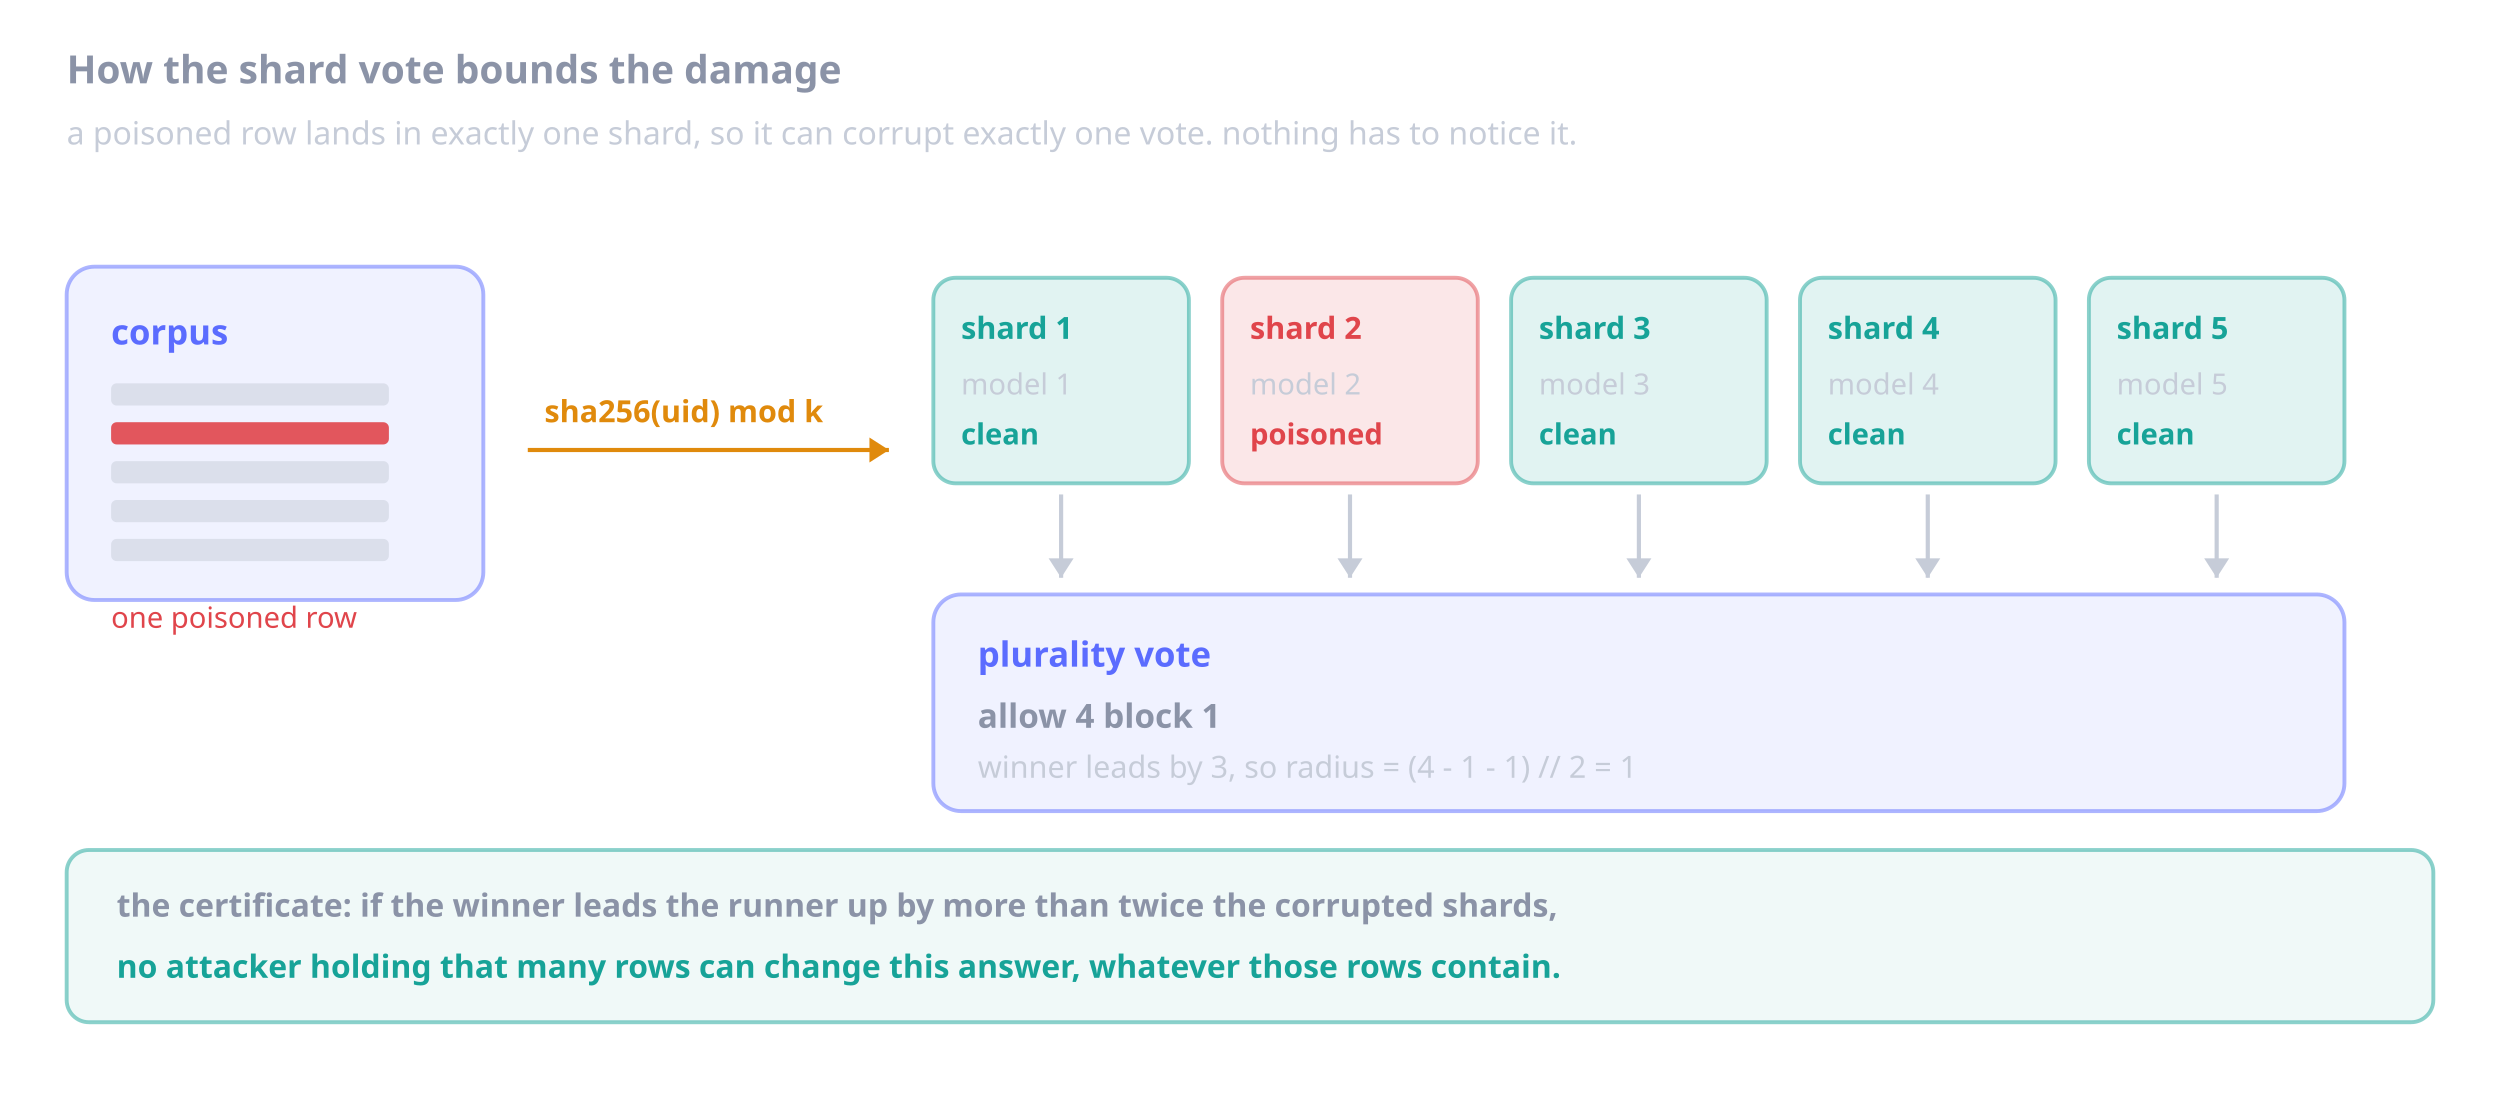
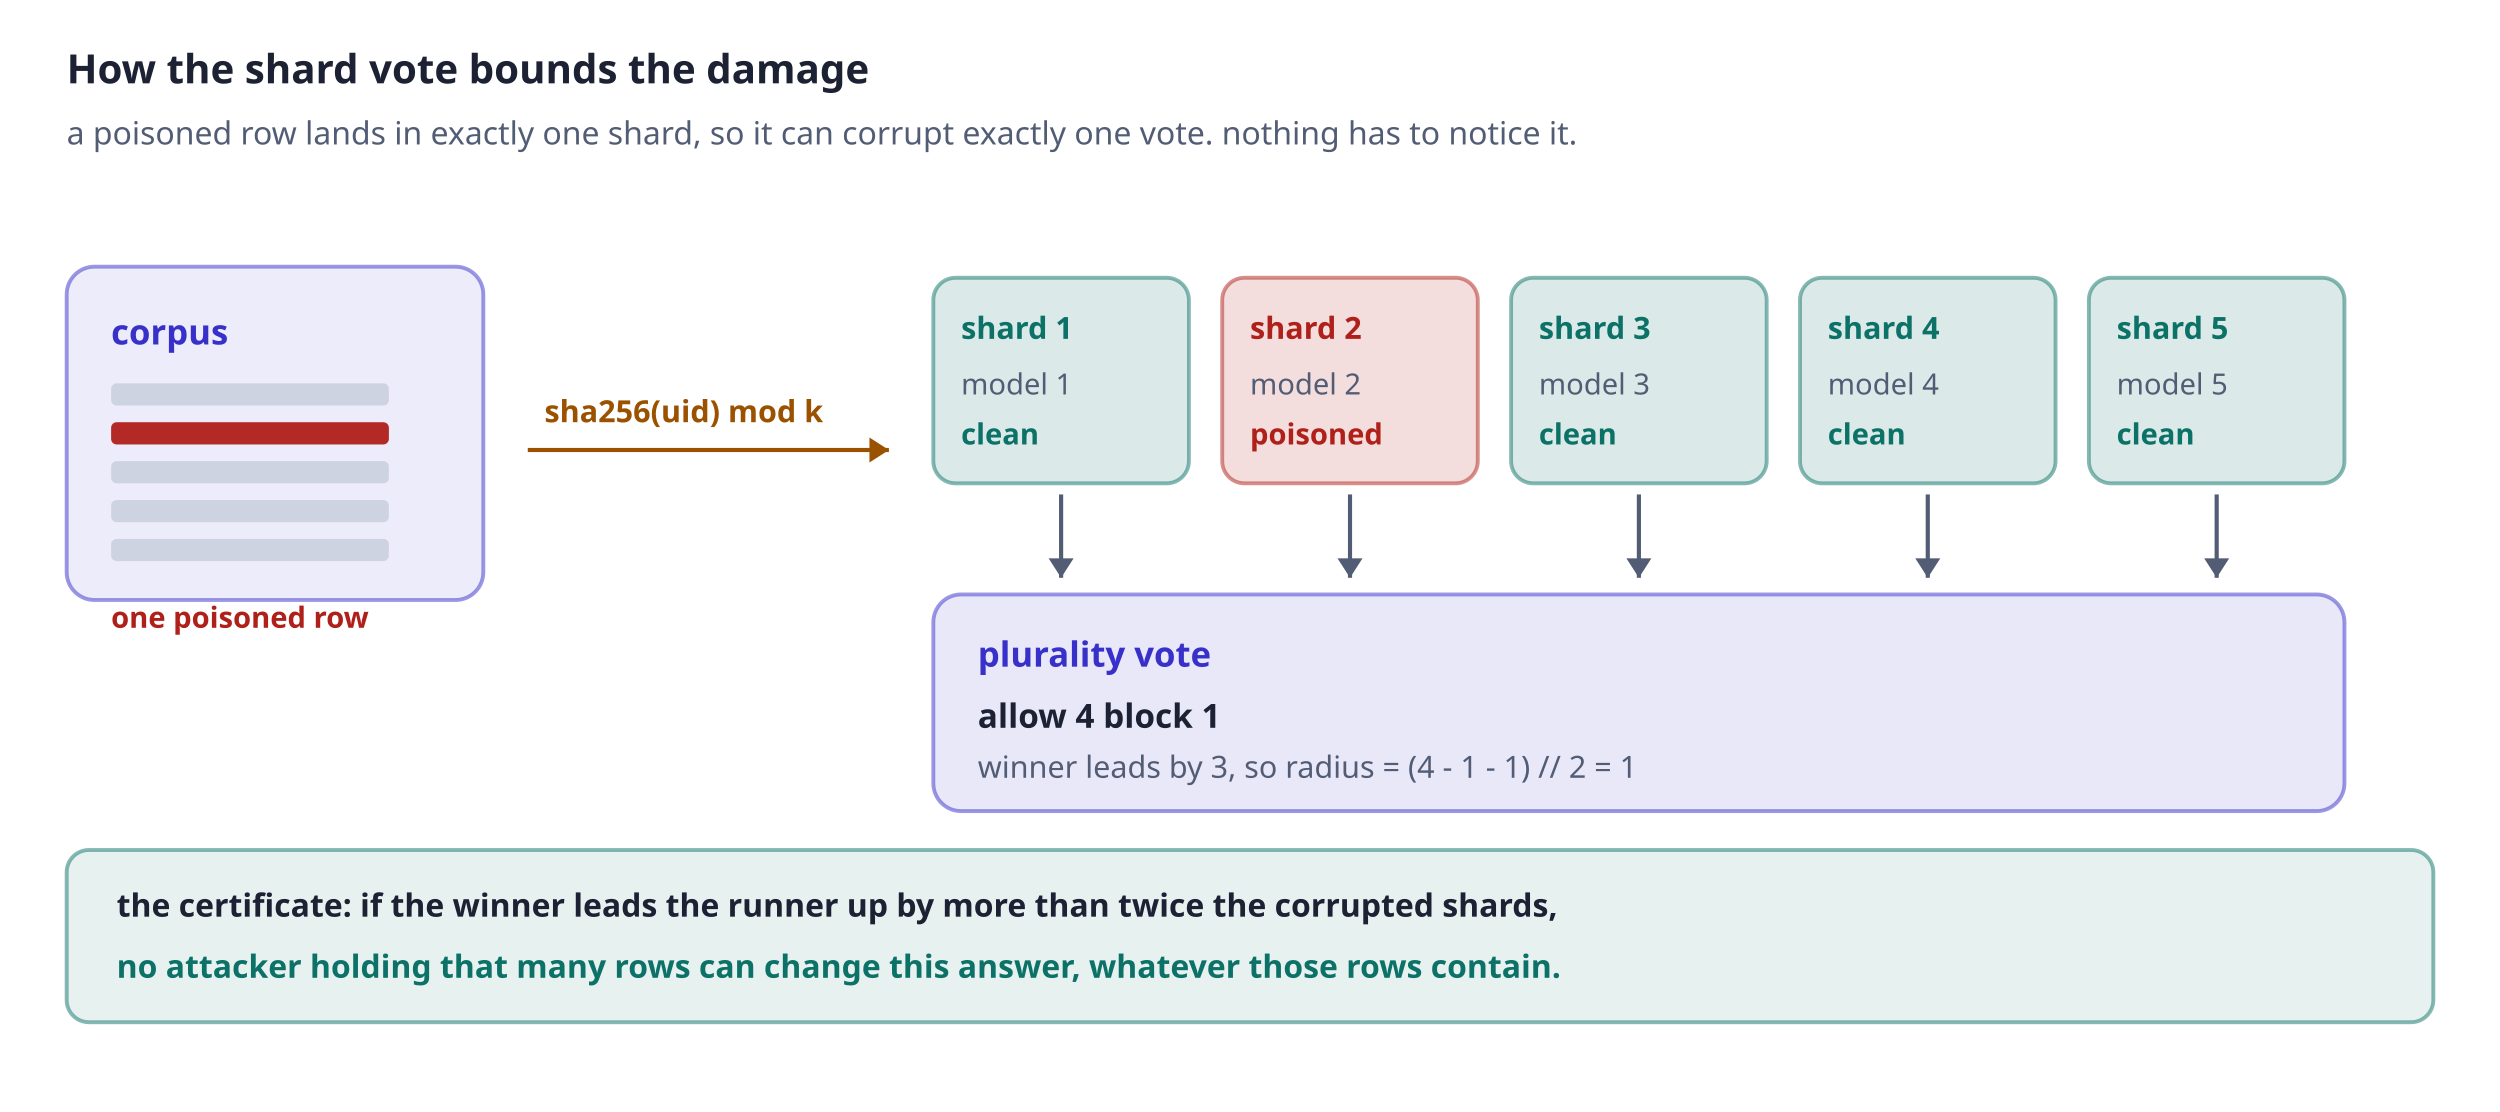
<svg xmlns="http://www.w3.org/2000/svg" viewBox="0 0 900 400" width="900" height="400" role="img">
-   <text x="24.0" y="30.0" font-family="Segoe UI, system-ui, -apple-system, sans-serif" font-size="14" fill="#8b93a7" text-anchor="start" font-weight="700">How the shard vote bounds the damage</text>
-   <text x="24.0" y="52.0" font-family="Segoe UI, system-ui, -apple-system, sans-serif" font-size="11.5" fill="#c6ccd8" text-anchor="start" font-weight="400">a poisoned row lands in exactly one shard, so it can corrupt exactly one vote. nothing has to notice it.</text>
-   <rect x="24.0" y="96.0" width="150.0" height="120.0" rx="10" fill="#5b6cff" opacity="0.09" />
-   <rect x="24.0" y="96.0" width="150.0" height="120.0" rx="10" fill="none" stroke="#5b6cff" stroke-width="1.4" opacity="0.5" />
-   <text x="40.0" y="124.0" font-family="Segoe UI, system-ui, -apple-system, sans-serif" font-size="12.5" fill="#5b6cff" text-anchor="start" font-weight="700">corpus</text>
-   <rect x="40.0" y="138.0" width="100.0" height="8.0" rx="2" fill="#c6ccd8" opacity="0.50" />
-   <rect x="40.0" y="152.0" width="100.0" height="8.0" rx="2" fill="#e0454b" opacity="0.90" />
-   <rect x="40.0" y="166.0" width="100.0" height="8.0" rx="2" fill="#c6ccd8" opacity="0.50" />
-   <rect x="40.0" y="180.0" width="100.0" height="8.0" rx="2" fill="#c6ccd8" opacity="0.50" />
-   <rect x="40.0" y="194.0" width="100.0" height="8.0" rx="2" fill="#c6ccd8" opacity="0.50" />
-   <text x="40.0" y="226.0" font-family="Segoe UI, system-ui, -apple-system, sans-serif" font-size="10.5" fill="#e0454b" text-anchor="start" font-weight="400">one poisoned row</text>
-   <text x="196.0" y="152.0" font-family="Segoe UI, system-ui, -apple-system, sans-serif" font-size="11" fill="#e08a0c" text-anchor="start" font-weight="600">sha256(uid) mod k</text>
-   <line x1="190.0" y1="162.0" x2="320.0" y2="162.0" stroke="#e08a0c" stroke-width="1.5" />
-   <path d="M320.0 162.0 l-7 -4.5 l0 9 z" fill="#e08a0c" />
-   <rect x="336.0" y="100.0" width="92.0" height="74.0" rx="8" fill="#17a398" opacity="0.13" />
-   <rect x="336.0" y="100.0" width="92.0" height="74.0" rx="8" fill="none" stroke="#17a398" stroke-width="1.4" opacity="0.5" />
-   <text x="346.0" y="122.0" font-family="Segoe UI, system-ui, -apple-system, sans-serif" font-size="11" fill="#17a398" text-anchor="start" font-weight="700">shard 1</text>
-   <text x="346.0" y="142.0" font-family="Segoe UI, system-ui, -apple-system, sans-serif" font-size="10.5" fill="#c6ccd8" text-anchor="start" font-weight="400">model 1</text>
-   <text x="346.0" y="160.0" font-family="Segoe UI, system-ui, -apple-system, sans-serif" font-size="10.5" fill="#17a398" text-anchor="start" font-weight="600">clean</text>
-   <line x1="382.0" y1="178.0" x2="382.0" y2="208.0" stroke="#c6ccd8" stroke-width="1.5" />
-   <path d="M382.0 208.0 l-4.5 -7 l9 0 z" fill="#c6ccd8" />
-   <rect x="440.0" y="100.0" width="92.0" height="74.0" rx="8" fill="#e0454b" opacity="0.13" />
-   <rect x="440.0" y="100.0" width="92.0" height="74.0" rx="8" fill="none" stroke="#e0454b" stroke-width="1.4" opacity="0.5" />
-   <text x="450.0" y="122.0" font-family="Segoe UI, system-ui, -apple-system, sans-serif" font-size="11" fill="#e0454b" text-anchor="start" font-weight="700">shard 2</text>
-   <text x="450.0" y="142.0" font-family="Segoe UI, system-ui, -apple-system, sans-serif" font-size="10.5" fill="#c6ccd8" text-anchor="start" font-weight="400">model 2</text>
-   <text x="450.0" y="160.0" font-family="Segoe UI, system-ui, -apple-system, sans-serif" font-size="10.5" fill="#e0454b" text-anchor="start" font-weight="600">poisoned</text>
-   <line x1="486.0" y1="178.0" x2="486.0" y2="208.0" stroke="#c6ccd8" stroke-width="1.5" />
-   <path d="M486.0 208.0 l-4.5 -7 l9 0 z" fill="#c6ccd8" />
-   <rect x="544.0" y="100.0" width="92.0" height="74.0" rx="8" fill="#17a398" opacity="0.13" />
-   <rect x="544.0" y="100.0" width="92.0" height="74.0" rx="8" fill="none" stroke="#17a398" stroke-width="1.4" opacity="0.5" />
-   <text x="554.0" y="122.0" font-family="Segoe UI, system-ui, -apple-system, sans-serif" font-size="11" fill="#17a398" text-anchor="start" font-weight="700">shard 3</text>
-   <text x="554.0" y="142.0" font-family="Segoe UI, system-ui, -apple-system, sans-serif" font-size="10.5" fill="#c6ccd8" text-anchor="start" font-weight="400">model 3</text>
-   <text x="554.0" y="160.0" font-family="Segoe UI, system-ui, -apple-system, sans-serif" font-size="10.5" fill="#17a398" text-anchor="start" font-weight="600">clean</text>
-   <line x1="590.0" y1="178.0" x2="590.0" y2="208.0" stroke="#c6ccd8" stroke-width="1.5" />
-   <path d="M590.0 208.0 l-4.5 -7 l9 0 z" fill="#c6ccd8" />
-   <rect x="648.0" y="100.0" width="92.0" height="74.0" rx="8" fill="#17a398" opacity="0.13" />
-   <rect x="648.0" y="100.0" width="92.0" height="74.0" rx="8" fill="none" stroke="#17a398" stroke-width="1.4" opacity="0.5" />
-   <text x="658.0" y="122.0" font-family="Segoe UI, system-ui, -apple-system, sans-serif" font-size="11" fill="#17a398" text-anchor="start" font-weight="700">shard 4</text>
-   <text x="658.0" y="142.0" font-family="Segoe UI, system-ui, -apple-system, sans-serif" font-size="10.5" fill="#c6ccd8" text-anchor="start" font-weight="400">model 4</text>
-   <text x="658.0" y="160.0" font-family="Segoe UI, system-ui, -apple-system, sans-serif" font-size="10.5" fill="#17a398" text-anchor="start" font-weight="600">clean</text>
-   <line x1="694.0" y1="178.0" x2="694.0" y2="208.0" stroke="#c6ccd8" stroke-width="1.5" />
-   <path d="M694.0 208.0 l-4.5 -7 l9 0 z" fill="#c6ccd8" />
-   <rect x="752.0" y="100.0" width="92.0" height="74.0" rx="8" fill="#17a398" opacity="0.13" />
-   <rect x="752.0" y="100.0" width="92.0" height="74.0" rx="8" fill="none" stroke="#17a398" stroke-width="1.4" opacity="0.5" />
-   <text x="762.0" y="122.0" font-family="Segoe UI, system-ui, -apple-system, sans-serif" font-size="11" fill="#17a398" text-anchor="start" font-weight="700">shard 5</text>
-   <text x="762.0" y="142.0" font-family="Segoe UI, system-ui, -apple-system, sans-serif" font-size="10.5" fill="#c6ccd8" text-anchor="start" font-weight="400">model 5</text>
-   <text x="762.0" y="160.0" font-family="Segoe UI, system-ui, -apple-system, sans-serif" font-size="10.5" fill="#17a398" text-anchor="start" font-weight="600">clean</text>
-   <line x1="798.0" y1="178.0" x2="798.0" y2="208.0" stroke="#c6ccd8" stroke-width="1.5" />
-   <path d="M798.0 208.0 l-4.5 -7 l9 0 z" fill="#c6ccd8" />
-   <rect x="336.0" y="214.0" width="508.0" height="78.0" rx="10" fill="#5b6cff" opacity="0.09" />
-   <rect x="336.0" y="214.0" width="508.0" height="78.0" rx="10" fill="none" stroke="#5b6cff" stroke-width="1.4" opacity="0.5" />
-   <text x="352.0" y="240.0" font-family="Segoe UI, system-ui, -apple-system, sans-serif" font-size="12.5" fill="#5b6cff" text-anchor="start" font-weight="700">plurality vote</text>
-   <text x="352.0" y="262.0" font-family="Segoe UI, system-ui, -apple-system, sans-serif" font-size="12" fill="#8b93a7" text-anchor="start" font-weight="600">allow 4    block 1</text>
-   <text x="352.0" y="280.0" font-family="Segoe UI, system-ui, -apple-system, sans-serif" font-size="11" fill="#c6ccd8" text-anchor="start" font-weight="400">winner leads by 3, so radius = (4 - 1 - 1) // 2 = 1</text>
-   <rect x="24.0" y="306.0" width="852.0" height="62.0" rx="8" fill="#17a398" opacity="0.07" />
-   <rect x="24.0" y="306.0" width="852.0" height="62.0" rx="8" fill="none" stroke="#17a398" stroke-width="1.4" opacity="0.5" />
-   <text x="42.0" y="330.0" font-family="Segoe UI, system-ui, -apple-system, sans-serif" font-size="11.5" fill="#8b93a7" text-anchor="start" font-weight="600">the certificate: if the winner leads the runner up by more than twice the corrupted shards,</text>
-   <text x="42.0" y="352.0" font-family="Segoe UI, system-ui, -apple-system, sans-serif" font-size="11.5" fill="#17a398" text-anchor="start" font-weight="600">no attacker holding that many rows can change this answer, whatever those rows contain.</text>
+   <text x="24.0" y="30.0" font-family="Segoe UI, system-ui, -apple-system, sans-serif" font-size="14.5" fill="#1c2233" text-anchor="start" font-weight="700">How the shard vote bounds the damage</text>
+   <text x="24.0" y="52.0" font-family="Segoe UI, system-ui, -apple-system, sans-serif" font-size="11.5" fill="#525d75" text-anchor="start" font-weight="400">a poisoned row lands in exactly one shard, so it can corrupt exactly one vote. nothing has to notice it.</text>
+   <rect x="24.0" y="96.0" width="150.0" height="120.0" rx="10" fill="#3730c9" opacity="0.09" />
+   <rect x="24.0" y="96.0" width="150.0" height="120.0" rx="10" fill="none" stroke="#3730c9" stroke-width="1.4" opacity="0.50" />
+   <text x="40.0" y="124.0" font-family="Segoe UI, system-ui, -apple-system, sans-serif" font-size="12.5" fill="#3730c9" text-anchor="start" font-weight="700">corpus</text>
+   <rect x="40.0" y="138.0" width="100.0" height="8.0" rx="2" fill="#c9cfdd" opacity="0.85" />
+   <rect x="40.0" y="152.0" width="100.0" height="8.0" rx="2" fill="#b0201a" opacity="0.95" />
+   <rect x="40.0" y="166.0" width="100.0" height="8.0" rx="2" fill="#c9cfdd" opacity="0.85" />
+   <rect x="40.0" y="180.0" width="100.0" height="8.0" rx="2" fill="#c9cfdd" opacity="0.85" />
+   <rect x="40.0" y="194.0" width="100.0" height="8.0" rx="2" fill="#c9cfdd" opacity="0.85" />
+   <text x="40.0" y="226.0" font-family="Segoe UI, system-ui, -apple-system, sans-serif" font-size="10.5" fill="#b0201a" text-anchor="start" font-weight="600">one poisoned row</text>
+   <text x="196.0" y="152.0" font-family="Segoe UI, system-ui, -apple-system, sans-serif" font-size="11" fill="#9a5200" text-anchor="start" font-weight="700">sha256(uid) mod k</text>
+   <line x1="190.0" y1="162.0" x2="320.0" y2="162.0" stroke="#9a5200" stroke-width="1.5" />
+   <path d="M320.0 162.0 l-7 -4.5 l0 9 z" fill="#9a5200" />
+   <rect x="336.0" y="100.0" width="92.0" height="74.0" rx="8" fill="#0c7268" opacity="0.15" />
+   <rect x="336.0" y="100.0" width="92.0" height="74.0" rx="8" fill="none" stroke="#0c7268" stroke-width="1.4" opacity="0.50" />
+   <text x="346.0" y="122.0" font-family="Segoe UI, system-ui, -apple-system, sans-serif" font-size="11" fill="#0c7268" text-anchor="start" font-weight="700">shard 1</text>
+   <text x="346.0" y="142.0" font-family="Segoe UI, system-ui, -apple-system, sans-serif" font-size="10.5" fill="#525d75" text-anchor="start" font-weight="400">model 1</text>
+   <text x="346.0" y="160.0" font-family="Segoe UI, system-ui, -apple-system, sans-serif" font-size="10.5" fill="#0c7268" text-anchor="start" font-weight="700">clean</text>
+   <line x1="382.0" y1="178.0" x2="382.0" y2="208.0" stroke="#525d75" stroke-width="1.5" />
+   <path d="M382.0 208.0 l-4.5 -7 l9 0 z" fill="#525d75" />
+   <rect x="440.0" y="100.0" width="92.0" height="74.0" rx="8" fill="#b0201a" opacity="0.15" />
+   <rect x="440.0" y="100.0" width="92.0" height="74.0" rx="8" fill="none" stroke="#b0201a" stroke-width="1.4" opacity="0.50" />
+   <text x="450.0" y="122.0" font-family="Segoe UI, system-ui, -apple-system, sans-serif" font-size="11" fill="#b0201a" text-anchor="start" font-weight="700">shard 2</text>
+   <text x="450.0" y="142.0" font-family="Segoe UI, system-ui, -apple-system, sans-serif" font-size="10.5" fill="#525d75" text-anchor="start" font-weight="400">model 2</text>
+   <text x="450.0" y="160.0" font-family="Segoe UI, system-ui, -apple-system, sans-serif" font-size="10.5" fill="#b0201a" text-anchor="start" font-weight="700">poisoned</text>
+   <line x1="486.0" y1="178.0" x2="486.0" y2="208.0" stroke="#525d75" stroke-width="1.5" />
+   <path d="M486.0 208.0 l-4.5 -7 l9 0 z" fill="#525d75" />
+   <rect x="544.0" y="100.0" width="92.0" height="74.0" rx="8" fill="#0c7268" opacity="0.15" />
+   <rect x="544.0" y="100.0" width="92.0" height="74.0" rx="8" fill="none" stroke="#0c7268" stroke-width="1.4" opacity="0.50" />
+   <text x="554.0" y="122.0" font-family="Segoe UI, system-ui, -apple-system, sans-serif" font-size="11" fill="#0c7268" text-anchor="start" font-weight="700">shard 3</text>
+   <text x="554.0" y="142.0" font-family="Segoe UI, system-ui, -apple-system, sans-serif" font-size="10.5" fill="#525d75" text-anchor="start" font-weight="400">model 3</text>
+   <text x="554.0" y="160.0" font-family="Segoe UI, system-ui, -apple-system, sans-serif" font-size="10.5" fill="#0c7268" text-anchor="start" font-weight="700">clean</text>
+   <line x1="590.0" y1="178.0" x2="590.0" y2="208.0" stroke="#525d75" stroke-width="1.5" />
+   <path d="M590.0 208.0 l-4.5 -7 l9 0 z" fill="#525d75" />
+   <rect x="648.0" y="100.0" width="92.0" height="74.0" rx="8" fill="#0c7268" opacity="0.15" />
+   <rect x="648.0" y="100.0" width="92.0" height="74.0" rx="8" fill="none" stroke="#0c7268" stroke-width="1.4" opacity="0.50" />
+   <text x="658.0" y="122.0" font-family="Segoe UI, system-ui, -apple-system, sans-serif" font-size="11" fill="#0c7268" text-anchor="start" font-weight="700">shard 4</text>
+   <text x="658.0" y="142.0" font-family="Segoe UI, system-ui, -apple-system, sans-serif" font-size="10.5" fill="#525d75" text-anchor="start" font-weight="400">model 4</text>
+   <text x="658.0" y="160.0" font-family="Segoe UI, system-ui, -apple-system, sans-serif" font-size="10.5" fill="#0c7268" text-anchor="start" font-weight="700">clean</text>
+   <line x1="694.0" y1="178.0" x2="694.0" y2="208.0" stroke="#525d75" stroke-width="1.5" />
+   <path d="M694.0 208.0 l-4.5 -7 l9 0 z" fill="#525d75" />
+   <rect x="752.0" y="100.0" width="92.0" height="74.0" rx="8" fill="#0c7268" opacity="0.15" />
+   <rect x="752.0" y="100.0" width="92.0" height="74.0" rx="8" fill="none" stroke="#0c7268" stroke-width="1.4" opacity="0.50" />
+   <text x="762.0" y="122.0" font-family="Segoe UI, system-ui, -apple-system, sans-serif" font-size="11" fill="#0c7268" text-anchor="start" font-weight="700">shard 5</text>
+   <text x="762.0" y="142.0" font-family="Segoe UI, system-ui, -apple-system, sans-serif" font-size="10.5" fill="#525d75" text-anchor="start" font-weight="400">model 5</text>
+   <text x="762.0" y="160.0" font-family="Segoe UI, system-ui, -apple-system, sans-serif" font-size="10.5" fill="#0c7268" text-anchor="start" font-weight="700">clean</text>
+   <line x1="798.0" y1="178.0" x2="798.0" y2="208.0" stroke="#525d75" stroke-width="1.5" />
+   <path d="M798.0 208.0 l-4.5 -7 l9 0 z" fill="#525d75" />
+   <rect x="336.0" y="214.0" width="508.0" height="78.0" rx="10" fill="#3730c9" opacity="0.11" />
+   <rect x="336.0" y="214.0" width="508.0" height="78.0" rx="10" fill="none" stroke="#3730c9" stroke-width="1.4" opacity="0.50" />
+   <text x="352.0" y="240.0" font-family="Segoe UI, system-ui, -apple-system, sans-serif" font-size="12.5" fill="#3730c9" text-anchor="start" font-weight="700">plurality vote</text>
+   <text x="352.0" y="262.0" font-family="Segoe UI, system-ui, -apple-system, sans-serif" font-size="12" fill="#1c2233" text-anchor="start" font-weight="700">allow 4    block 1</text>
+   <text x="352.0" y="280.0" font-family="Segoe UI, system-ui, -apple-system, sans-serif" font-size="11" fill="#525d75" text-anchor="start" font-weight="400">winner leads by 3, so radius = (4 - 1 - 1) // 2 = 1</text>
+   <rect x="24.0" y="306.0" width="852.0" height="62.0" rx="8" fill="#0c7268" opacity="0.10" />
+   <rect x="24.0" y="306.0" width="852.0" height="62.0" rx="8" fill="none" stroke="#0c7268" stroke-width="1.4" opacity="0.50" />
+   <text x="42.0" y="330.0" font-family="Segoe UI, system-ui, -apple-system, sans-serif" font-size="11.5" fill="#1c2233" text-anchor="start" font-weight="600">the certificate: if the winner leads the runner up by more than twice the corrupted shards,</text>
+   <text x="42.0" y="352.0" font-family="Segoe UI, system-ui, -apple-system, sans-serif" font-size="11.5" fill="#0c7268" text-anchor="start" font-weight="700">no attacker holding that many rows can change this answer, whatever those rows contain.</text>
</svg>
